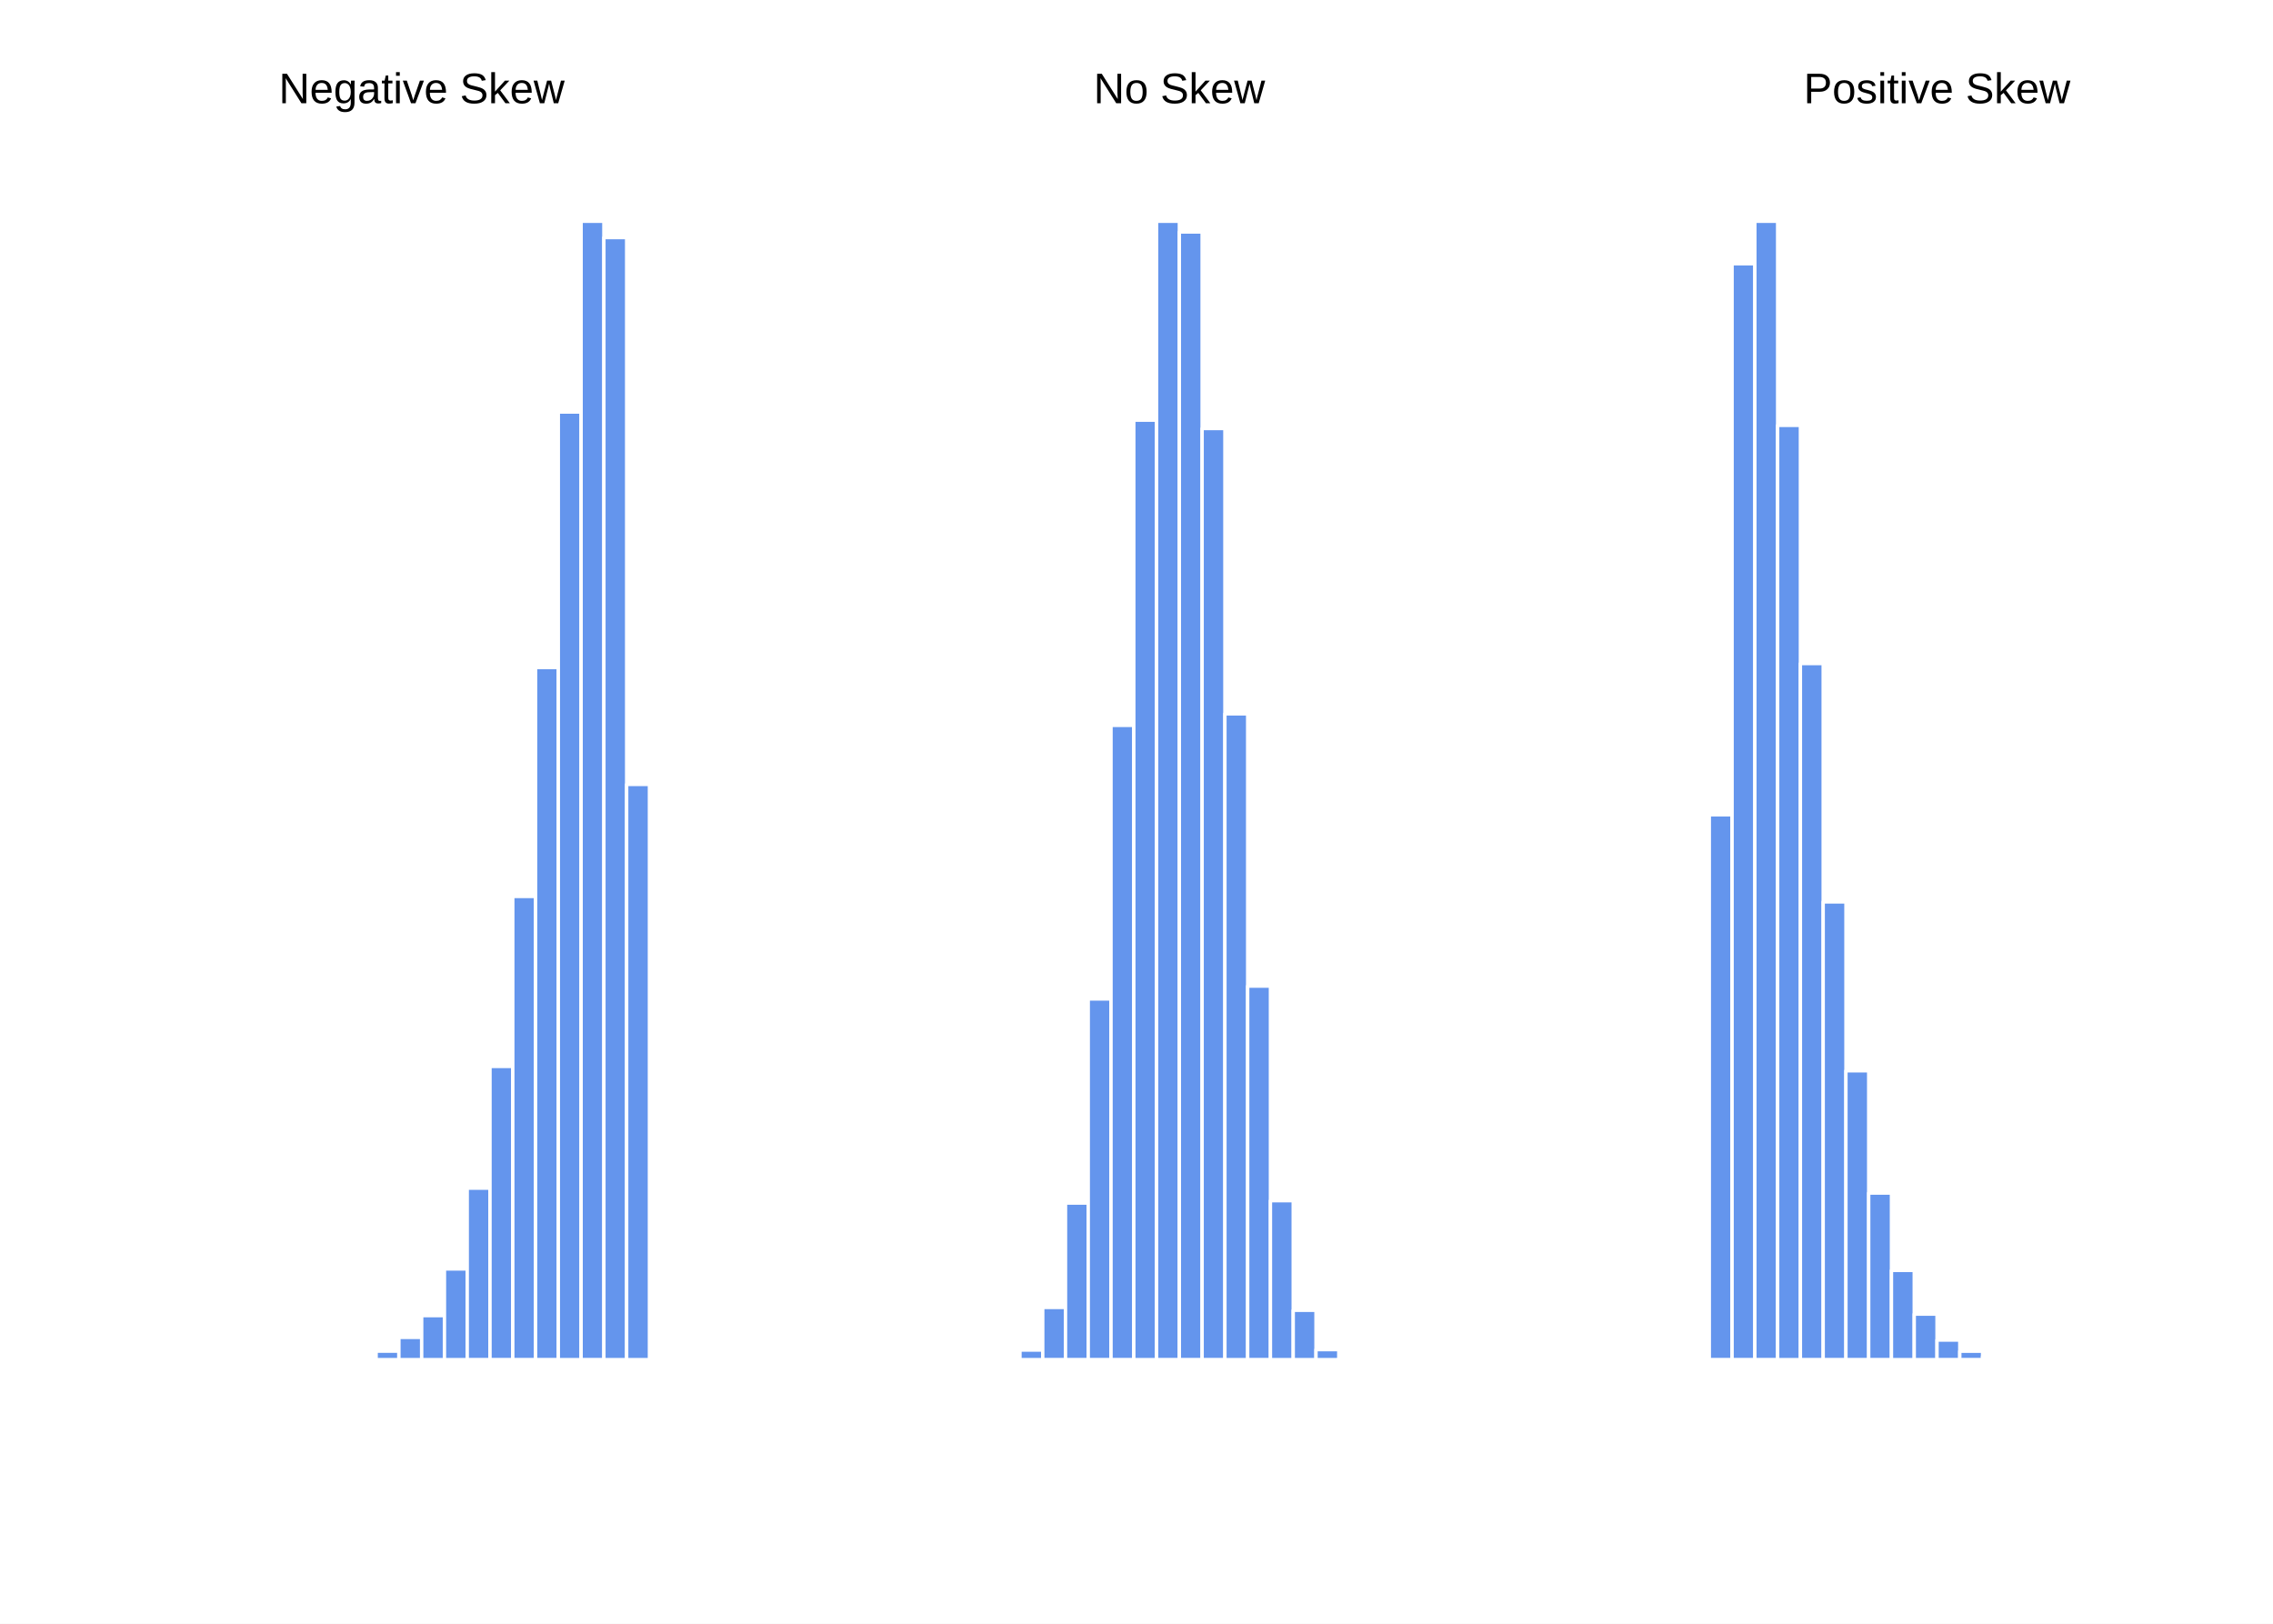
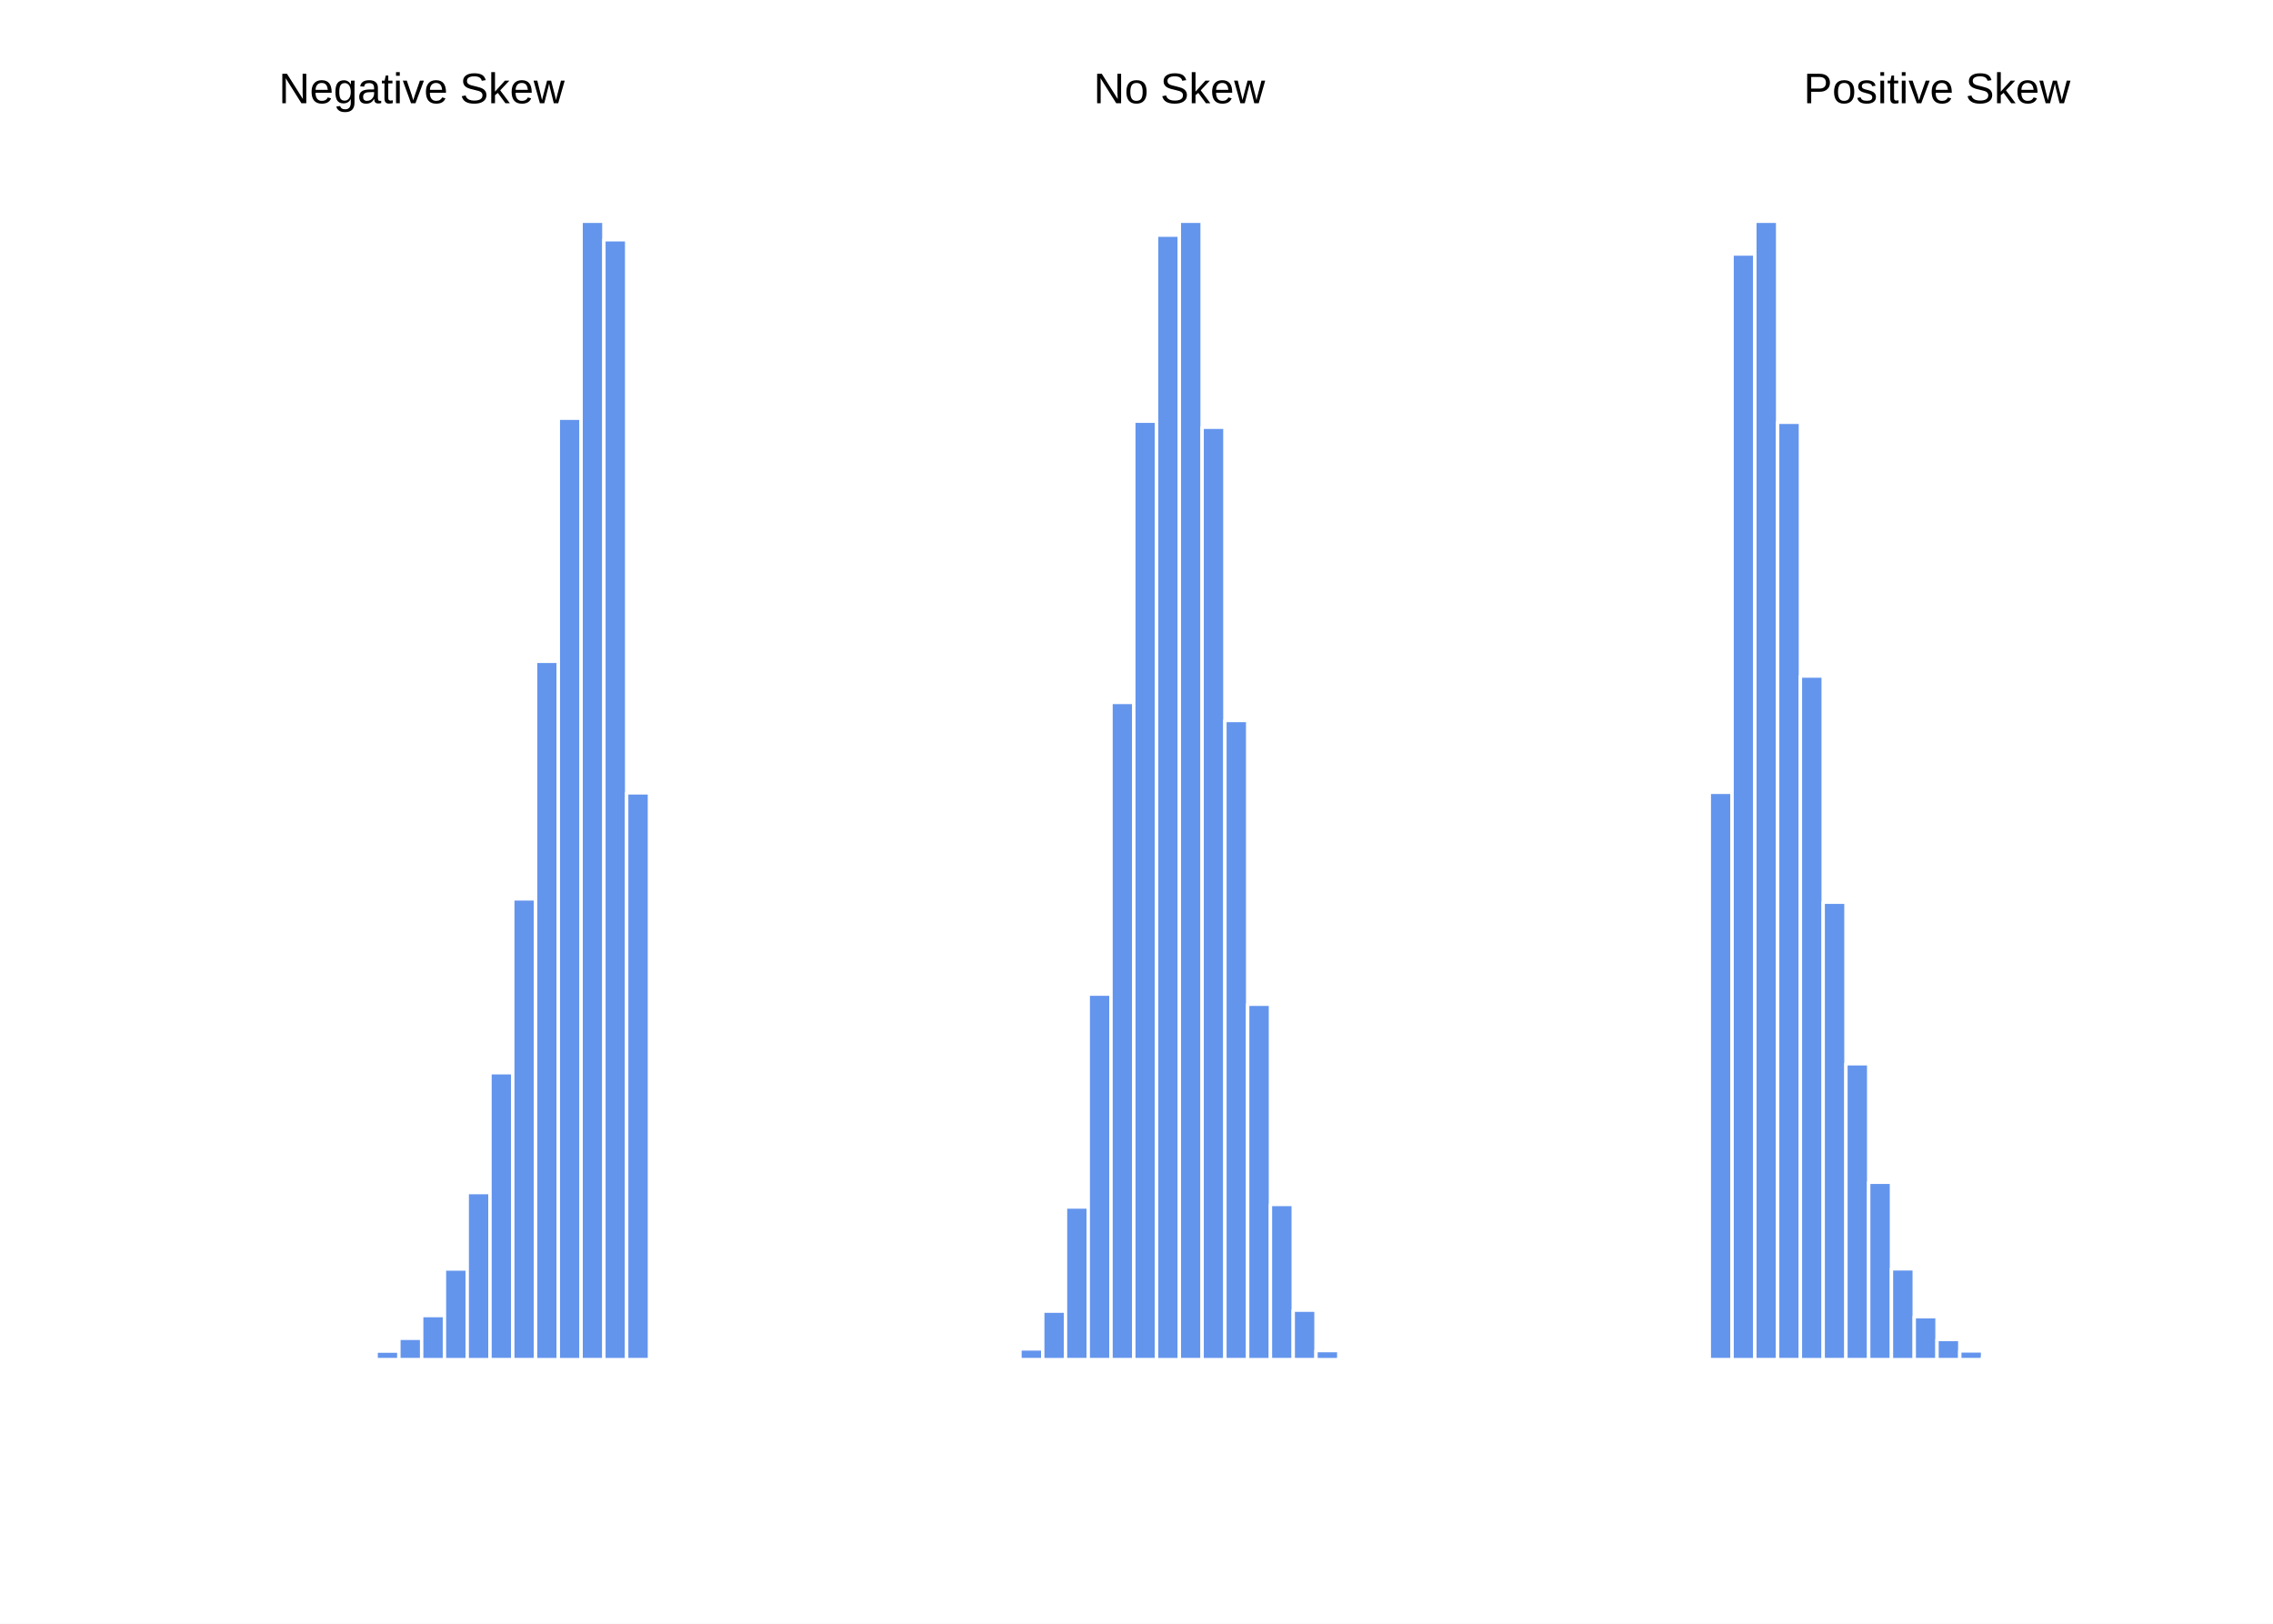
<svg xmlns="http://www.w3.org/2000/svg" class="svglite" width="504.00pt" height="360.00pt" viewBox="0 0 504.00 360.00">
  <defs>
    <style type="text/css">
    .svglite line, .svglite polyline, .svglite polygon, .svglite path, .svglite rect, .svglite circle {
      fill: none;
      stroke: #000000;
      stroke-linecap: round;
      stroke-linejoin: round;
      stroke-miterlimit: 10.00;
    }
    .svglite text {
      white-space: pre;
    }
  </style>
  </defs>
  <rect width="100%" height="100%" style="stroke: none; fill: #FFFFFF;" />
  <defs>
    <clipPath id="cpMC4wMHw1MDQuMDB8MC4wMHwzNjAuMDA=">
      <rect x="0.00" y="0.00" width="504.00" height="360.00" />
    </clipPath>
  </defs>
  <g clip-path="url(#cpMC4wMHw1MDQuMDB8MC4wMHwzNjAuMDA=)">
</g>
  <defs>
    <clipPath id="cpMzguOTd8MTQ4LjA0fDM4Ljk3fDMxMS41Mw==">
      <rect x="38.97" y="38.97" width="109.08" height="272.56" />
    </clipPath>
  </defs>
  <g clip-path="url(#cpMzguOTd8MTQ4LjA0fDM4Ljk3fDMxMS41Mw==)">
</g>
  <defs>
    <clipPath id="cpMC4wMHwxNjguMDB8MC4wMHwzNjAuMDA=">
      <rect x="0.00" y="0.00" width="168.00" height="360.00" />
    </clipPath>
  </defs>
  <g clip-path="url(#cpMC4wMHwxNjguMDB8MC4wMHwzNjAuMDA=)">
    <text x="93.50" y="22.89" text-anchor="middle" style="font-size: 9.50px; font-family: &quot;Arial&quot;;" textLength="63.38px" lengthAdjust="spacingAndGlyphs">Negative Skew</text>
  </g>
  <g clip-path="url(#cpMzguOTd8MTQ4LjA0fDM4Ljk3fDMxMS41Mw==)">
    <rect x="43.01" y="301.43" width="5.05" height="0.00" style="stroke-width: 0.75; stroke: #FFFFFF; fill: #6495ED;" />
    <rect x="48.06" y="301.43" width="5.05" height="0.00" style="stroke-width: 0.75; stroke: #FFFFFF; fill: #6495ED;" />
    <rect x="53.11" y="301.43" width="5.05" height="0.00" style="stroke-width: 0.75; stroke: #FFFFFF; fill: #6495ED;" />
    <rect x="58.16" y="301.43" width="5.05" height="0.00" style="stroke-width: 0.75; stroke: #FFFFFF; fill: #6495ED;" />
    <rect x="63.21" y="301.42" width="5.05" height="0.012" style="stroke-width: 0.75; stroke: #FFFFFF; fill: #6495ED;" />
-     <rect x="68.26" y="301.40" width="5.05" height="0.037" style="stroke-width: 0.75; stroke: #FFFFFF; fill: #6495ED;" />
-     <rect x="73.30" y="301.34" width="5.05" height="0.099" style="stroke-width: 0.75; stroke: #FFFFFF; fill: #6495ED;" />
-     <rect x="78.35" y="300.72" width="5.05" height="0.72" style="stroke-width: 0.75; stroke: #FFFFFF; fill: #6495ED;" />
-     <rect x="83.40" y="299.57" width="5.05" height="1.87" style="stroke-width: 0.75; stroke: #FFFFFF; fill: #6495ED;" />
-     <rect x="88.45" y="296.51" width="5.05" height="4.93" style="stroke-width: 0.75; stroke: #FFFFFF; fill: #6495ED;" />
-     <rect x="93.50" y="291.69" width="5.05" height="9.75" style="stroke-width: 0.75; stroke: #FFFFFF; fill: #6495ED;" />
-     <rect x="98.55" y="281.34" width="5.05" height="20.10" style="stroke-width: 0.75; stroke: #FFFFFF; fill: #6495ED;" />
-     <rect x="103.60" y="263.43" width="5.05" height="38.00" style="stroke-width: 0.75; stroke: #FFFFFF; fill: #6495ED;" />
-     <rect x="108.65" y="236.44" width="5.05" height="64.99" style="stroke-width: 0.75; stroke: #FFFFFF; fill: #6495ED;" />
-     <rect x="113.70" y="198.75" width="5.05" height="102.68" style="stroke-width: 0.75; stroke: #FFFFFF; fill: #6495ED;" />
-     <rect x="118.75" y="148.00" width="5.05" height="153.43" style="stroke-width: 0.75; stroke: #FFFFFF; fill: #6495ED;" />
-     <rect x="123.80" y="91.35" width="5.05" height="210.09" style="stroke-width: 0.75; stroke: #FFFFFF; fill: #6495ED;" />
+     <rect x="68.26" y="301.39" width="5.05" height="0.049" style="stroke-width: 0.75; stroke: #FFFFFF; fill: #6495ED;" />
+     <rect x="73.30" y="301.21" width="5.05" height="0.22" style="stroke-width: 0.75; stroke: #FFFFFF; fill: #6495ED;" />
+     <rect x="78.35" y="300.70" width="5.05" height="0.74" style="stroke-width: 0.75; stroke: #FFFFFF; fill: #6495ED;" />
+     <rect x="83.40" y="299.55" width="5.05" height="1.88" style="stroke-width: 0.75; stroke: #FFFFFF; fill: #6495ED;" />
+     <rect x="88.45" y="296.72" width="5.05" height="4.71" style="stroke-width: 0.75; stroke: #FFFFFF; fill: #6495ED;" />
+     <rect x="93.50" y="291.67" width="5.05" height="9.77" style="stroke-width: 0.75; stroke: #FFFFFF; fill: #6495ED;" />
+     <rect x="98.55" y="281.35" width="5.05" height="20.09" style="stroke-width: 0.75; stroke: #FFFFFF; fill: #6495ED;" />
+     <rect x="103.60" y="264.41" width="5.05" height="37.03" style="stroke-width: 0.75; stroke: #FFFFFF; fill: #6495ED;" />
+     <rect x="108.65" y="237.84" width="5.05" height="63.59" style="stroke-width: 0.75; stroke: #FFFFFF; fill: #6495ED;" />
+     <rect x="113.70" y="199.29" width="5.05" height="102.14" style="stroke-width: 0.75; stroke: #FFFFFF; fill: #6495ED;" />
+     <rect x="118.75" y="146.62" width="5.05" height="154.82" style="stroke-width: 0.75; stroke: #FFFFFF; fill: #6495ED;" />
+     <rect x="123.80" y="92.72" width="5.05" height="208.72" style="stroke-width: 0.75; stroke: #FFFFFF; fill: #6495ED;" />
    <rect x="128.85" y="49.06" width="5.05" height="252.37" style="stroke-width: 0.75; stroke: #FFFFFF; fill: #6495ED;" />
-     <rect x="133.90" y="52.67" width="5.05" height="248.77" style="stroke-width: 0.75; stroke: #FFFFFF; fill: #6495ED;" />
-     <rect x="138.95" y="173.91" width="5.05" height="127.53" style="stroke-width: 0.75; stroke: #FFFFFF; fill: #6495ED;" />
+     <rect x="133.90" y="53.16" width="5.05" height="248.28" style="stroke-width: 0.75; stroke: #FFFFFF; fill: #6495ED;" />
+     <rect x="138.95" y="175.78" width="5.05" height="125.65" style="stroke-width: 0.75; stroke: #FFFFFF; fill: #6495ED;" />
  </g>
  <defs>
    <clipPath id="cpMjA2Ljk3fDMxNi4wNHwzOC45N3wzMTEuNTM=">
      <rect x="206.97" y="38.97" width="109.08" height="272.56" />
    </clipPath>
  </defs>
  <g clip-path="url(#cpMjA2Ljk3fDMxNi4wNHwzOC45N3wzMTEuNTM=)">
</g>
  <defs>
    <clipPath id="cpMTY4LjAwfDMzNi4wMHwwLjAwfDM2MC4wMA==">
      <rect x="168.00" y="0.00" width="168.00" height="360.00" />
    </clipPath>
  </defs>
  <g clip-path="url(#cpMTY4LjAwfDMzNi4wMHwwLjAwfDM2MC4wMA==)">
    <text x="261.50" y="22.89" text-anchor="middle" style="font-size: 9.50px; font-family: &quot;Arial&quot;;" textLength="38.02px" lengthAdjust="spacingAndGlyphs">No Skew</text>
  </g>
  <g clip-path="url(#cpMjA2Ljk3fDMxNi4wNHwzOC45N3wzMTEuNTM=)">
    <rect x="211.01" y="301.43" width="5.05" height="0.00" style="stroke-width: 0.75; stroke: #FFFFFF; fill: #6495ED;" />
    <rect x="216.06" y="301.43" width="5.05" height="0.00" style="stroke-width: 0.75; stroke: #FFFFFF; fill: #6495ED;" />
-     <rect x="221.11" y="301.38" width="5.05" height="0.058" style="stroke-width: 0.75; stroke: #FFFFFF; fill: #6495ED;" />
-     <rect x="226.16" y="299.32" width="5.05" height="2.12" style="stroke-width: 0.75; stroke: #FFFFFF; fill: #6495ED;" />
-     <rect x="231.21" y="289.88" width="5.05" height="11.55" style="stroke-width: 0.75; stroke: #FFFFFF; fill: #6495ED;" />
-     <rect x="236.26" y="266.73" width="5.05" height="34.70" style="stroke-width: 0.75; stroke: #FFFFFF; fill: #6495ED;" />
-     <rect x="241.30" y="221.48" width="5.05" height="79.95" style="stroke-width: 0.75; stroke: #FFFFFF; fill: #6495ED;" />
-     <rect x="246.35" y="160.82" width="5.05" height="140.61" style="stroke-width: 0.75; stroke: #FFFFFF; fill: #6495ED;" />
-     <rect x="251.40" y="93.16" width="5.05" height="208.28" style="stroke-width: 0.75; stroke: #FFFFFF; fill: #6495ED;" />
-     <rect x="256.45" y="49.06" width="5.05" height="252.37" style="stroke-width: 0.75; stroke: #FFFFFF; fill: #6495ED;" />
-     <rect x="261.50" y="51.44" width="5.05" height="249.99" style="stroke-width: 0.75; stroke: #FFFFFF; fill: #6495ED;" />
-     <rect x="266.55" y="95.01" width="5.05" height="206.42" style="stroke-width: 0.75; stroke: #FFFFFF; fill: #6495ED;" />
-     <rect x="271.60" y="158.27" width="5.05" height="143.17" style="stroke-width: 0.75; stroke: #FFFFFF; fill: #6495ED;" />
-     <rect x="276.65" y="218.63" width="5.05" height="82.80" style="stroke-width: 0.75; stroke: #FFFFFF; fill: #6495ED;" />
-     <rect x="281.70" y="266.21" width="5.05" height="35.23" style="stroke-width: 0.75; stroke: #FFFFFF; fill: #6495ED;" />
-     <rect x="286.75" y="290.51" width="5.05" height="10.93" style="stroke-width: 0.75; stroke: #FFFFFF; fill: #6495ED;" />
-     <rect x="291.80" y="299.23" width="5.05" height="2.21" style="stroke-width: 0.75; stroke: #FFFFFF; fill: #6495ED;" />
-     <rect x="296.85" y="301.24" width="5.05" height="0.19" style="stroke-width: 0.75; stroke: #FFFFFF; fill: #6495ED;" />
-     <rect x="301.90" y="301.43" width="5.05" height="0.00" style="stroke-width: 0.75; stroke: #FFFFFF; fill: #6495ED;" />
+     <rect x="221.11" y="301.20" width="5.05" height="0.23" style="stroke-width: 0.75; stroke: #FFFFFF; fill: #6495ED;" />
+     <rect x="226.16" y="299.07" width="5.05" height="2.36" style="stroke-width: 0.75; stroke: #FFFFFF; fill: #6495ED;" />
+     <rect x="231.21" y="290.69" width="5.05" height="10.75" style="stroke-width: 0.75; stroke: #FFFFFF; fill: #6495ED;" />
+     <rect x="236.26" y="267.61" width="5.05" height="33.82" style="stroke-width: 0.75; stroke: #FFFFFF; fill: #6495ED;" />
+     <rect x="241.30" y="220.40" width="5.05" height="81.03" style="stroke-width: 0.75; stroke: #FFFFFF; fill: #6495ED;" />
+     <rect x="246.35" y="155.73" width="5.05" height="145.70" style="stroke-width: 0.75; stroke: #FFFFFF; fill: #6495ED;" />
+     <rect x="251.40" y="93.38" width="5.05" height="208.05" style="stroke-width: 0.75; stroke: #FFFFFF; fill: #6495ED;" />
+     <rect x="256.45" y="52.14" width="5.05" height="249.30" style="stroke-width: 0.75; stroke: #FFFFFF; fill: #6495ED;" />
+     <rect x="261.50" y="49.06" width="5.05" height="252.37" style="stroke-width: 0.75; stroke: #FFFFFF; fill: #6495ED;" />
+     <rect x="266.55" y="94.73" width="5.05" height="206.71" style="stroke-width: 0.75; stroke: #FFFFFF; fill: #6495ED;" />
+     <rect x="271.60" y="159.73" width="5.05" height="141.70" style="stroke-width: 0.75; stroke: #FFFFFF; fill: #6495ED;" />
+     <rect x="276.65" y="222.65" width="5.05" height="78.79" style="stroke-width: 0.75; stroke: #FFFFFF; fill: #6495ED;" />
+     <rect x="281.70" y="267.04" width="5.05" height="34.39" style="stroke-width: 0.75; stroke: #FFFFFF; fill: #6495ED;" />
+     <rect x="286.75" y="290.48" width="5.05" height="10.95" style="stroke-width: 0.75; stroke: #FFFFFF; fill: #6495ED;" />
+     <rect x="291.80" y="299.44" width="5.05" height="2.00" style="stroke-width: 0.75; stroke: #FFFFFF; fill: #6495ED;" />
+     <rect x="296.85" y="301.14" width="5.05" height="0.29" style="stroke-width: 0.75; stroke: #FFFFFF; fill: #6495ED;" />
+     <rect x="301.90" y="301.42" width="5.05" height="0.015" style="stroke-width: 0.75; stroke: #FFFFFF; fill: #6495ED;" />
    <rect x="306.95" y="301.43" width="5.05" height="0.00" style="stroke-width: 0.75; stroke: #FFFFFF; fill: #6495ED;" />
  </g>
  <defs>
    <clipPath id="cpMzc0Ljk3fDQ4NC4wNHwzOC45N3wzMTEuNTM=">
      <rect x="374.97" y="38.97" width="109.08" height="272.56" />
    </clipPath>
  </defs>
  <g clip-path="url(#cpMzc0Ljk3fDQ4NC4wNHwzOC45N3wzMTEuNTM=)">
</g>
  <defs>
    <clipPath id="cpMzM2LjAwfDUwNC4wMHwwLjAwfDM2MC4wMA==">
      <rect x="336.00" y="0.00" width="168.00" height="360.00" />
    </clipPath>
  </defs>
  <g clip-path="url(#cpMzM2LjAwfDUwNC4wMHwwLjAwfDM2MC4wMA==)">
    <text x="429.50" y="22.89" text-anchor="middle" style="font-size: 9.50px; font-family: &quot;Arial&quot;;" textLength="59.15px" lengthAdjust="spacingAndGlyphs">Positive Skew</text>
  </g>
  <g clip-path="url(#cpMzc0Ljk3fDQ4NC4wNHwzOC45N3wzMTEuNTM=)">
-     <rect x="379.01" y="180.65" width="5.05" height="120.78" style="stroke-width: 0.75; stroke: #FFFFFF; fill: #6495ED;" />
-     <rect x="384.06" y="58.48" width="5.05" height="242.95" style="stroke-width: 0.75; stroke: #FFFFFF; fill: #6495ED;" />
+     <rect x="379.01" y="175.66" width="5.05" height="125.77" style="stroke-width: 0.75; stroke: #FFFFFF; fill: #6495ED;" />
+     <rect x="384.06" y="56.31" width="5.05" height="245.13" style="stroke-width: 0.75; stroke: #FFFFFF; fill: #6495ED;" />
    <rect x="389.11" y="49.06" width="5.05" height="252.37" style="stroke-width: 0.75; stroke: #FFFFFF; fill: #6495ED;" />
-     <rect x="394.16" y="94.31" width="5.05" height="207.13" style="stroke-width: 0.75; stroke: #FFFFFF; fill: #6495ED;" />
-     <rect x="399.21" y="147.12" width="5.05" height="154.31" style="stroke-width: 0.75; stroke: #FFFFFF; fill: #6495ED;" />
-     <rect x="404.26" y="199.96" width="5.05" height="101.47" style="stroke-width: 0.75; stroke: #FFFFFF; fill: #6495ED;" />
-     <rect x="409.30" y="237.41" width="5.05" height="64.02" style="stroke-width: 0.75; stroke: #FFFFFF; fill: #6495ED;" />
-     <rect x="414.35" y="264.51" width="5.05" height="36.92" style="stroke-width: 0.75; stroke: #FFFFFF; fill: #6495ED;" />
-     <rect x="419.40" y="281.66" width="5.05" height="19.78" style="stroke-width: 0.75; stroke: #FFFFFF; fill: #6495ED;" />
-     <rect x="424.45" y="291.35" width="5.05" height="10.09" style="stroke-width: 0.75; stroke: #FFFFFF; fill: #6495ED;" />
-     <rect x="429.50" y="297.10" width="5.05" height="4.33" style="stroke-width: 0.75; stroke: #FFFFFF; fill: #6495ED;" />
-     <rect x="434.55" y="299.58" width="5.05" height="1.85" style="stroke-width: 0.75; stroke: #FFFFFF; fill: #6495ED;" />
-     <rect x="439.60" y="300.74" width="5.05" height="0.69" style="stroke-width: 0.75; stroke: #FFFFFF; fill: #6495ED;" />
-     <rect x="444.65" y="301.26" width="5.05" height="0.17" style="stroke-width: 0.75; stroke: #FFFFFF; fill: #6495ED;" />
-     <rect x="449.70" y="301.36" width="5.05" height="0.073" style="stroke-width: 0.75; stroke: #FFFFFF; fill: #6495ED;" />
+     <rect x="394.16" y="93.63" width="5.05" height="207.80" style="stroke-width: 0.75; stroke: #FFFFFF; fill: #6495ED;" />
+     <rect x="399.21" y="149.89" width="5.05" height="151.55" style="stroke-width: 0.75; stroke: #FFFFFF; fill: #6495ED;" />
+     <rect x="404.26" y="200.03" width="5.05" height="101.40" style="stroke-width: 0.75; stroke: #FFFFFF; fill: #6495ED;" />
+     <rect x="409.30" y="235.85" width="5.05" height="65.58" style="stroke-width: 0.75; stroke: #FFFFFF; fill: #6495ED;" />
+     <rect x="414.35" y="262.12" width="5.05" height="39.31" style="stroke-width: 0.75; stroke: #FFFFFF; fill: #6495ED;" />
+     <rect x="419.40" y="281.31" width="5.05" height="20.13" style="stroke-width: 0.75; stroke: #FFFFFF; fill: #6495ED;" />
+     <rect x="424.45" y="291.92" width="5.05" height="9.51" style="stroke-width: 0.75; stroke: #FFFFFF; fill: #6495ED;" />
+     <rect x="429.50" y="296.97" width="5.05" height="4.46" style="stroke-width: 0.75; stroke: #FFFFFF; fill: #6495ED;" />
+     <rect x="434.55" y="299.51" width="5.05" height="1.92" style="stroke-width: 0.75; stroke: #FFFFFF; fill: #6495ED;" />
+     <rect x="439.60" y="300.82" width="5.05" height="0.61" style="stroke-width: 0.75; stroke: #FFFFFF; fill: #6495ED;" />
+     <rect x="444.65" y="301.28" width="5.05" height="0.16" style="stroke-width: 0.75; stroke: #FFFFFF; fill: #6495ED;" />
+     <rect x="449.70" y="301.34" width="5.05" height="0.098" style="stroke-width: 0.75; stroke: #FFFFFF; fill: #6495ED;" />
    <rect x="454.75" y="301.42" width="5.05" height="0.012" style="stroke-width: 0.75; stroke: #FFFFFF; fill: #6495ED;" />
    <rect x="459.80" y="301.43" width="5.05" height="0.00" style="stroke-width: 0.75; stroke: #FFFFFF; fill: #6495ED;" />
    <rect x="464.85" y="301.43" width="5.05" height="0.00" style="stroke-width: 0.75; stroke: #FFFFFF; fill: #6495ED;" />
    <rect x="469.90" y="301.43" width="5.05" height="0.00" style="stroke-width: 0.75; stroke: #FFFFFF; fill: #6495ED;" />
    <rect x="474.95" y="301.43" width="5.05" height="0.00" style="stroke-width: 0.75; stroke: #FFFFFF; fill: #6495ED;" />
  </g>
</svg>
